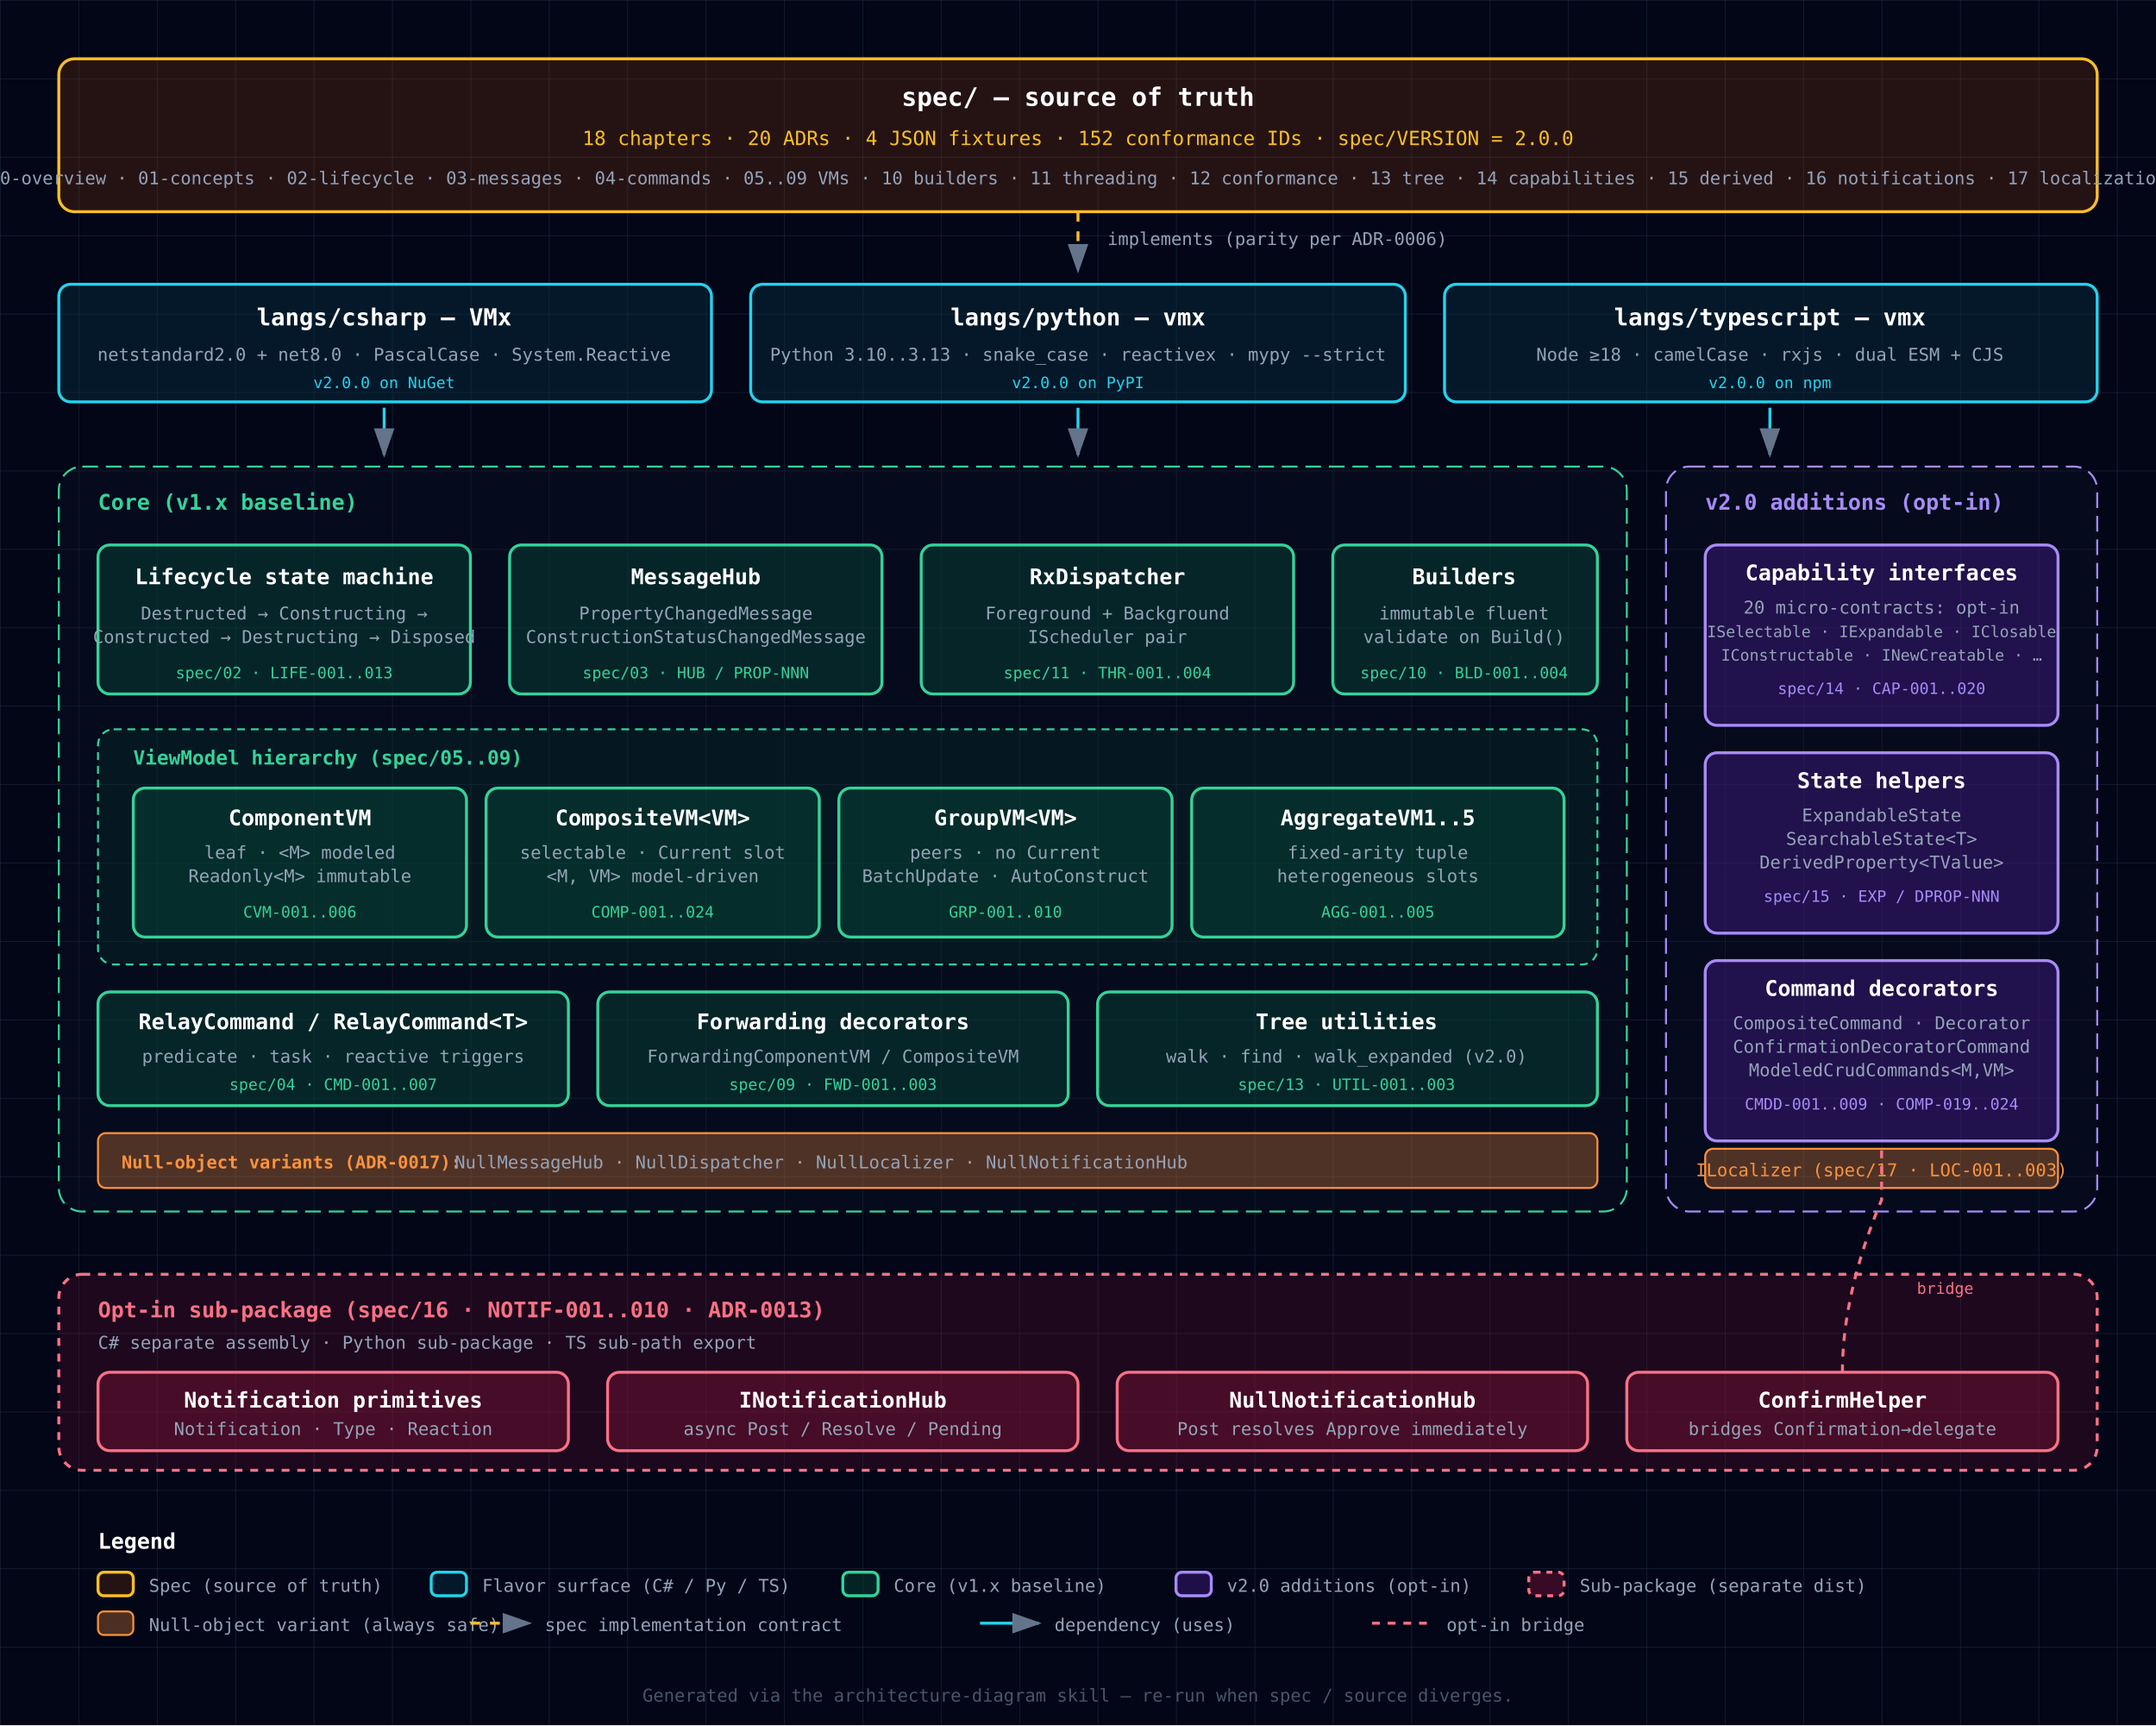
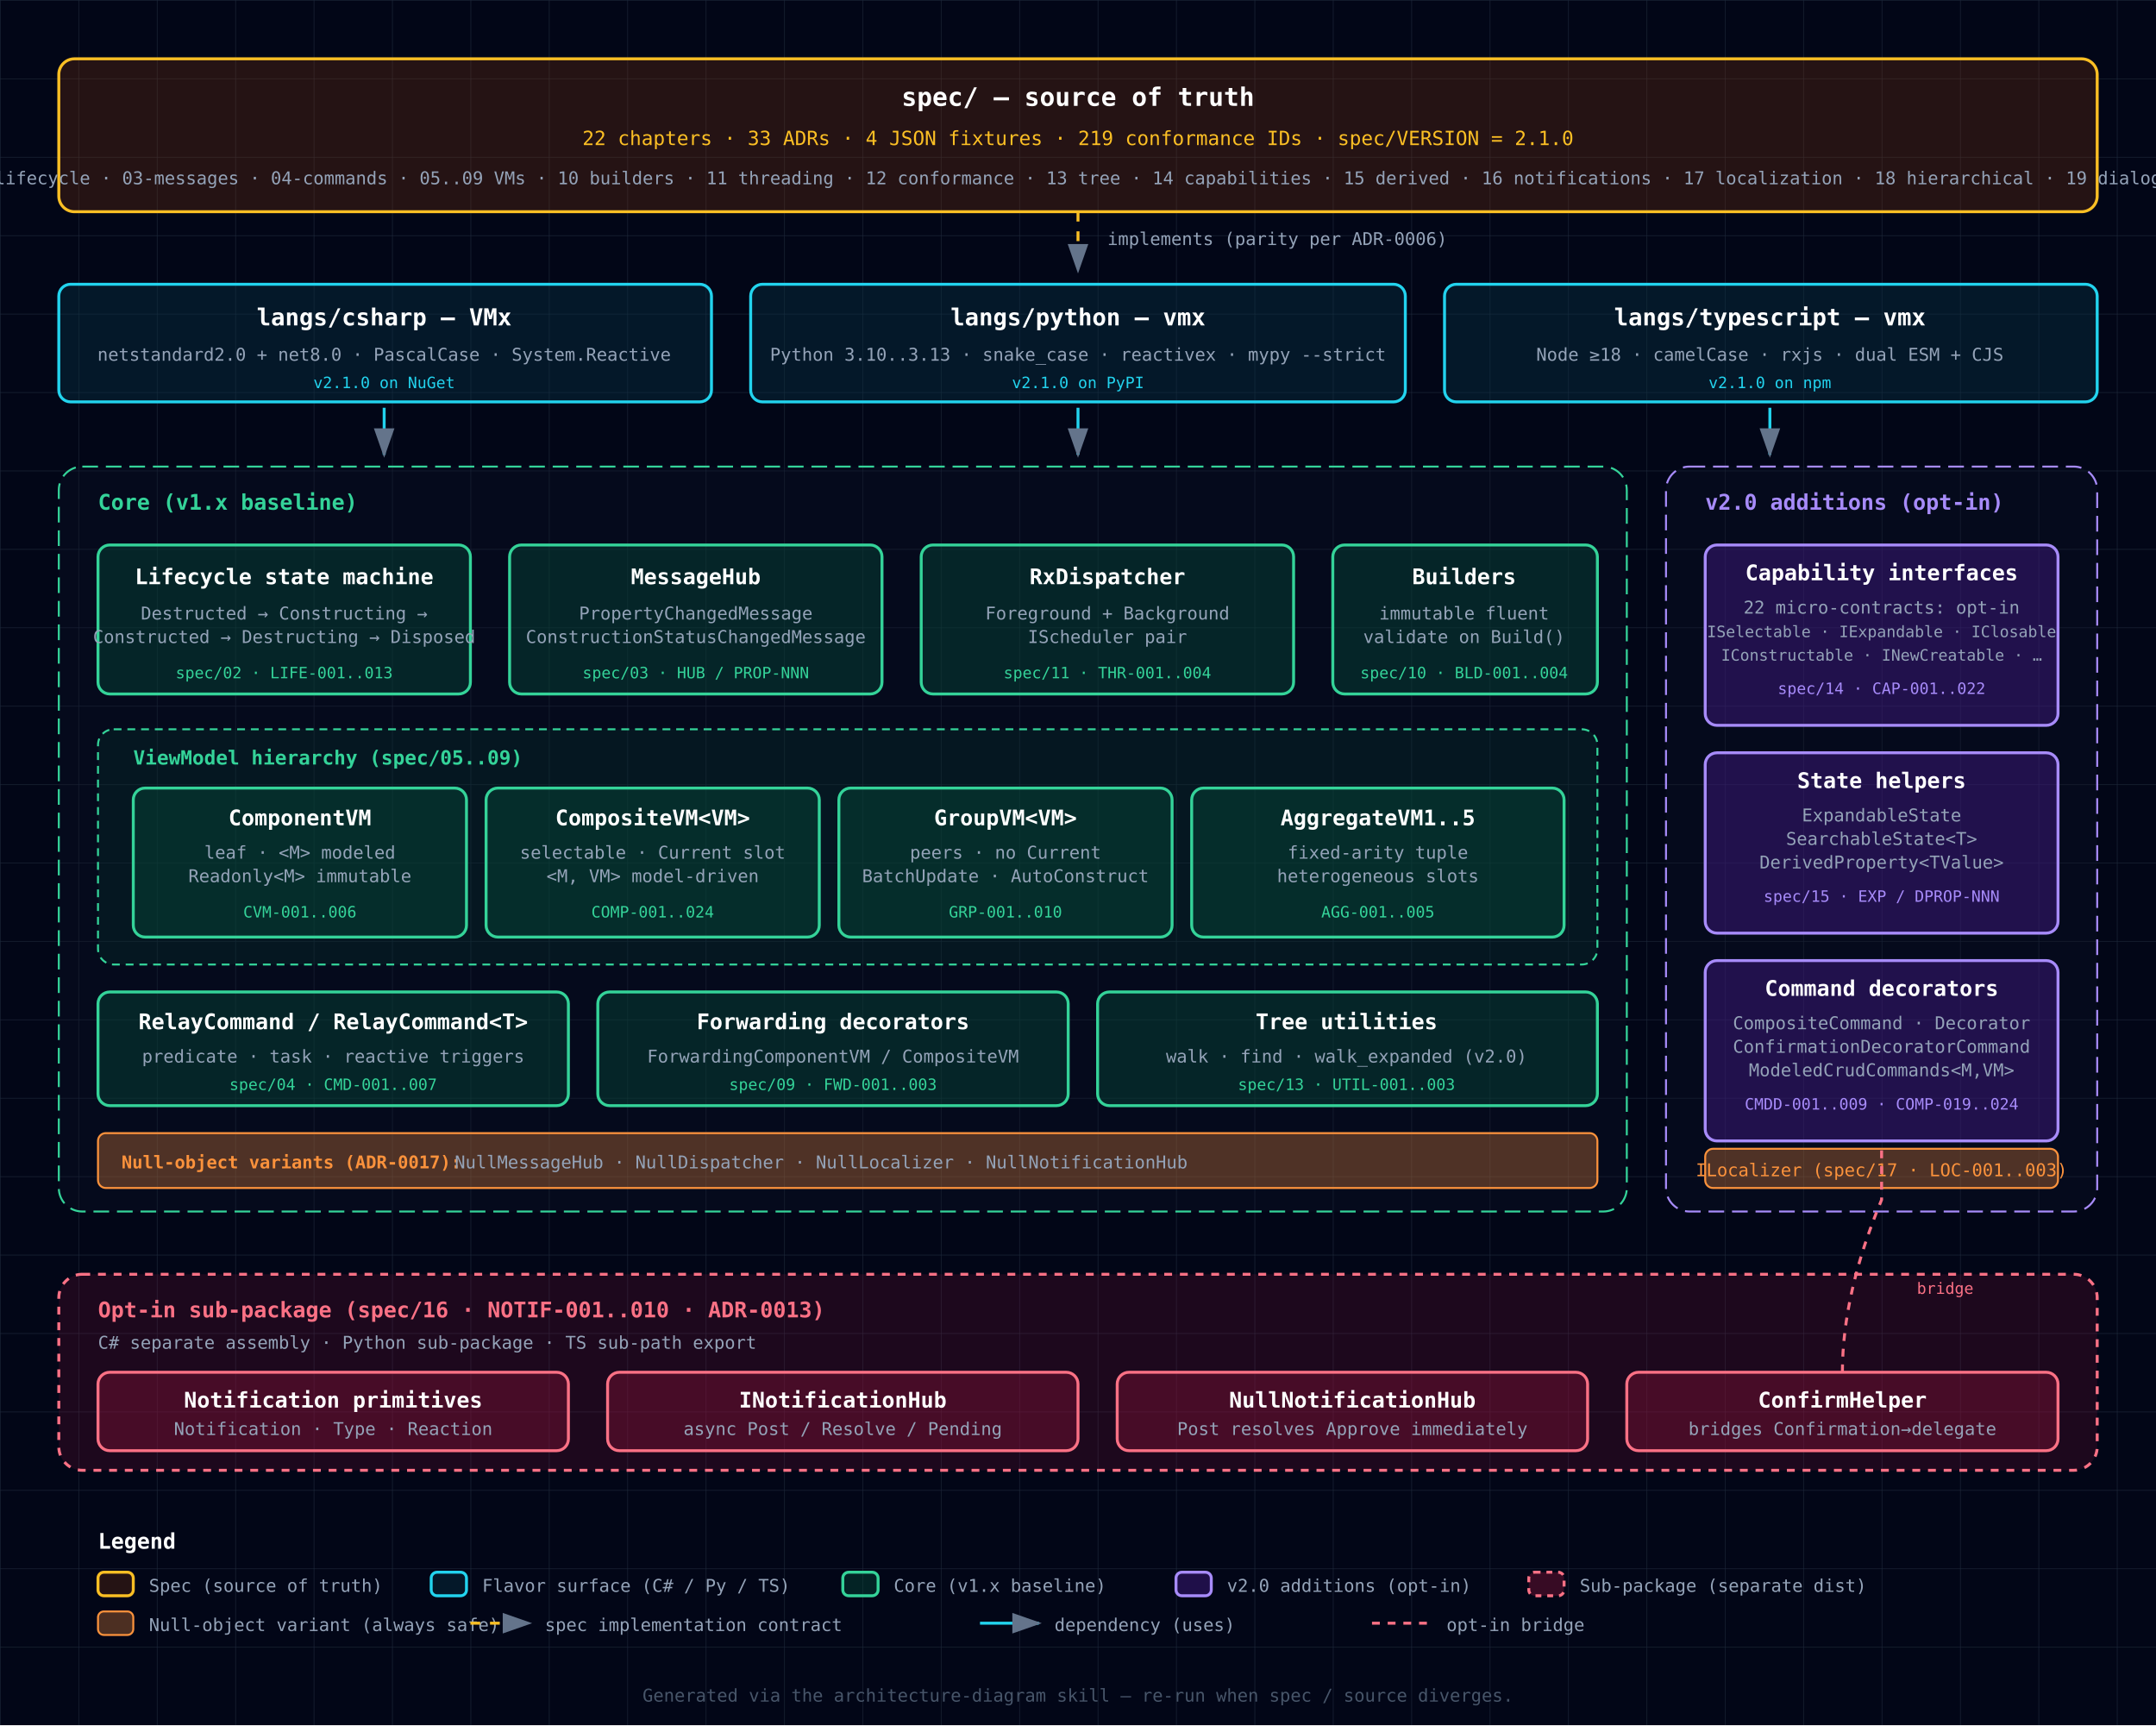
<svg xmlns="http://www.w3.org/2000/svg" viewBox="0 0 1100 880" width="1100" height="880" font-family="ui-monospace, 'JetBrains Mono', Menlo, Consolas, monospace">
  <defs>
    <marker id="arrowhead" markerWidth="10" markerHeight="7" refX="9" refY="3.5" orient="auto">
      <polygon points="0 0, 10 3.5, 0 7" fill="#64748b" />
    </marker>
    <pattern id="grid" width="40" height="40" patternUnits="userSpaceOnUse">
      <path d="M 40 0 L 0 0 0 40" fill="none" stroke="#1e293b" stroke-width="0.5" />
    </pattern>
  </defs>
  <rect width="100%" height="100%" fill="#020617" />
  <rect width="100%" height="100%" fill="url(#grid)" />
  <rect x="30" y="30" width="1040" height="78" rx="8" fill="rgba(120, 53, 15, 0.3)" stroke="#fbbf24" stroke-width="1.5" />
  <text x="550" y="54" fill="white" font-size="13" font-weight="700" text-anchor="middle">spec/ — source of truth</text>
-   <text x="550" y="74" fill="#fbbf24" font-size="10" text-anchor="middle">18 chapters · 20 ADRs · 4 JSON fixtures · 152 conformance IDs · spec/VERSION = 2.0.0</text>
-   <text x="550" y="94" fill="#94a3b8" font-size="9" text-anchor="middle">00-overview · 01-concepts · 02-lifecycle · 03-messages · 04-commands · 05..09 VMs · 10 builders · 11 threading · 12 conformance · 13 tree · 14 capabilities · 15 derived · 16 notifications · 17 localization</text>
+   <text x="550" y="74" fill="#fbbf24" font-size="10" text-anchor="middle">22 chapters · 33 ADRs · 4 JSON fixtures · 219 conformance IDs · spec/VERSION = 2.1.0</text>
+   <text x="550" y="94" fill="#94a3b8" font-size="9" text-anchor="middle">00-overview · 01-concepts · 02-lifecycle · 03-messages · 04-commands · 05..09 VMs · 10 builders · 11 threading · 12 conformance · 13 tree · 14 capabilities · 15 derived · 16 notifications · 17 localization · 18 hierarchical · 19 dialogs · 20 form-vm · 21 collections</text>
  <line x1="550" y1="108" x2="550" y2="138" stroke="#fbbf24" stroke-width="1.5" stroke-dasharray="5,5" marker-end="url(#arrowhead)" />
  <text x="565" y="125" fill="#94a3b8" font-size="9">implements (parity per ADR-0006)</text>
  <rect x="30" y="145" width="333" height="60" rx="6" fill="rgba(8, 51, 68, 0.4)" stroke="#22d3ee" stroke-width="1.5" />
  <text x="196" y="166" fill="white" font-size="12" font-weight="600" text-anchor="middle">langs/csharp — VMx</text>
  <text x="196" y="184" fill="#94a3b8" font-size="9" text-anchor="middle">netstandard2.0 + net8.0 · PascalCase · System.Reactive</text>
-   <text x="196" y="198" fill="#22d3ee" font-size="8" text-anchor="middle">v2.0.0 on NuGet</text>
+   <text x="196" y="198" fill="#22d3ee" font-size="8" text-anchor="middle">v2.1.0 on NuGet</text>
  <rect x="383" y="145" width="334" height="60" rx="6" fill="rgba(8, 51, 68, 0.4)" stroke="#22d3ee" stroke-width="1.5" />
  <text x="550" y="166" fill="white" font-size="12" font-weight="600" text-anchor="middle">langs/python — vmx</text>
  <text x="550" y="184" fill="#94a3b8" font-size="9" text-anchor="middle">Python 3.10..3.13 · snake_case · reactivex · mypy --strict</text>
-   <text x="550" y="198" fill="#22d3ee" font-size="8" text-anchor="middle">v2.0.0 on PyPI</text>
+   <text x="550" y="198" fill="#22d3ee" font-size="8" text-anchor="middle">v2.1.0 on PyPI</text>
  <rect x="737" y="145" width="333" height="60" rx="6" fill="rgba(8, 51, 68, 0.4)" stroke="#22d3ee" stroke-width="1.5" />
  <text x="903" y="166" fill="white" font-size="12" font-weight="600" text-anchor="middle">langs/typescript — vmx</text>
  <text x="903" y="184" fill="#94a3b8" font-size="9" text-anchor="middle">Node ≥18 · camelCase · rxjs · dual ESM + CJS</text>
-   <text x="903" y="198" fill="#22d3ee" font-size="8" text-anchor="middle">v2.0.0 on npm</text>
+   <text x="903" y="198" fill="#22d3ee" font-size="8" text-anchor="middle">v2.1.0 on npm</text>
  <line x1="196" y1="208" x2="196" y2="232" stroke="#22d3ee" stroke-width="1.5" marker-end="url(#arrowhead)" />
  <line x1="550" y1="208" x2="550" y2="232" stroke="#22d3ee" stroke-width="1.5" marker-end="url(#arrowhead)" />
  <line x1="903" y1="208" x2="903" y2="232" stroke="#22d3ee" stroke-width="1.5" marker-end="url(#arrowhead)" />
  <rect x="30" y="238" width="800" height="380" rx="12" fill="rgba(15, 23, 42, 0.3)" stroke="#34d399" stroke-width="1" stroke-dasharray="8,4" />
  <text x="50" y="260" fill="#34d399" font-size="11" font-weight="700">Core (v1.x baseline)</text>
  <rect x="50" y="278" width="190" height="76" rx="6" fill="rgba(6, 78, 59, 0.4)" stroke="#34d399" stroke-width="1.5" />
  <text x="145" y="298" fill="white" font-size="11" font-weight="600" text-anchor="middle">Lifecycle state machine</text>
  <text x="145" y="316" fill="#94a3b8" font-size="9" text-anchor="middle">Destructed → Constructing →</text>
  <text x="145" y="328" fill="#94a3b8" font-size="9" text-anchor="middle">Constructed → Destructing → Disposed</text>
  <text x="145" y="346" fill="#34d399" font-size="8" text-anchor="middle">spec/02 · LIFE-001..013</text>
  <rect x="260" y="278" width="190" height="76" rx="6" fill="rgba(6, 78, 59, 0.4)" stroke="#34d399" stroke-width="1.5" />
  <text x="355" y="298" fill="white" font-size="11" font-weight="600" text-anchor="middle">MessageHub</text>
  <text x="355" y="316" fill="#94a3b8" font-size="9" text-anchor="middle">PropertyChangedMessage</text>
  <text x="355" y="328" fill="#94a3b8" font-size="9" text-anchor="middle">ConstructionStatusChangedMessage</text>
  <text x="355" y="346" fill="#34d399" font-size="8" text-anchor="middle">spec/03 · HUB / PROP-NNN</text>
  <rect x="470" y="278" width="190" height="76" rx="6" fill="rgba(6, 78, 59, 0.4)" stroke="#34d399" stroke-width="1.5" />
  <text x="565" y="298" fill="white" font-size="11" font-weight="600" text-anchor="middle">RxDispatcher</text>
  <text x="565" y="316" fill="#94a3b8" font-size="9" text-anchor="middle">Foreground + Background</text>
  <text x="565" y="328" fill="#94a3b8" font-size="9" text-anchor="middle">IScheduler pair</text>
  <text x="565" y="346" fill="#34d399" font-size="8" text-anchor="middle">spec/11 · THR-001..004</text>
  <rect x="680" y="278" width="135" height="76" rx="6" fill="rgba(6, 78, 59, 0.4)" stroke="#34d399" stroke-width="1.5" />
  <text x="747" y="298" fill="white" font-size="11" font-weight="600" text-anchor="middle">Builders</text>
  <text x="747" y="316" fill="#94a3b8" font-size="9" text-anchor="middle">immutable fluent</text>
  <text x="747" y="328" fill="#94a3b8" font-size="9" text-anchor="middle">validate on Build()</text>
  <text x="747" y="346" fill="#34d399" font-size="8" text-anchor="middle">spec/10 · BLD-001..004</text>
  <rect x="50" y="372" width="765" height="120" rx="8" fill="rgba(6, 78, 59, 0.2)" stroke="#34d399" stroke-width="1" stroke-dasharray="4,3" />
  <text x="68" y="390" fill="#34d399" font-size="10" font-weight="700">ViewModel hierarchy (spec/05..09)</text>
  <rect x="68" y="402" width="170" height="76" rx="6" fill="rgba(6, 78, 59, 0.4)" stroke="#34d399" stroke-width="1.5" />
  <text x="153" y="421" fill="white" font-size="11" font-weight="600" text-anchor="middle">ComponentVM</text>
  <text x="153" y="438" fill="#94a3b8" font-size="9" text-anchor="middle">leaf · &lt;M&gt; modeled</text>
  <text x="153" y="450" fill="#94a3b8" font-size="9" text-anchor="middle">Readonly&lt;M&gt; immutable</text>
  <text x="153" y="468" fill="#34d399" font-size="8" text-anchor="middle">CVM-001..006</text>
  <rect x="248" y="402" width="170" height="76" rx="6" fill="rgba(6, 78, 59, 0.4)" stroke="#34d399" stroke-width="1.5" />
  <text x="333" y="421" fill="white" font-size="11" font-weight="600" text-anchor="middle">CompositeVM&lt;VM&gt;</text>
  <text x="333" y="438" fill="#94a3b8" font-size="9" text-anchor="middle">selectable · Current slot</text>
  <text x="333" y="450" fill="#94a3b8" font-size="9" text-anchor="middle">&lt;M, VM&gt; model-driven</text>
  <text x="333" y="468" fill="#34d399" font-size="8" text-anchor="middle">COMP-001..024</text>
  <rect x="428" y="402" width="170" height="76" rx="6" fill="rgba(6, 78, 59, 0.4)" stroke="#34d399" stroke-width="1.5" />
  <text x="513" y="421" fill="white" font-size="11" font-weight="600" text-anchor="middle">GroupVM&lt;VM&gt;</text>
  <text x="513" y="438" fill="#94a3b8" font-size="9" text-anchor="middle">peers · no Current</text>
  <text x="513" y="450" fill="#94a3b8" font-size="9" text-anchor="middle">BatchUpdate · AutoConstruct</text>
  <text x="513" y="468" fill="#34d399" font-size="8" text-anchor="middle">GRP-001..010</text>
  <rect x="608" y="402" width="190" height="76" rx="6" fill="rgba(6, 78, 59, 0.4)" stroke="#34d399" stroke-width="1.5" />
  <text x="703" y="421" fill="white" font-size="11" font-weight="600" text-anchor="middle">AggregateVM1..5</text>
  <text x="703" y="438" fill="#94a3b8" font-size="9" text-anchor="middle">fixed-arity tuple</text>
  <text x="703" y="450" fill="#94a3b8" font-size="9" text-anchor="middle">heterogeneous slots</text>
  <text x="703" y="468" fill="#34d399" font-size="8" text-anchor="middle">AGG-001..005</text>
  <rect x="50" y="506" width="240" height="58" rx="6" fill="rgba(6, 78, 59, 0.4)" stroke="#34d399" stroke-width="1.5" />
  <text x="170" y="525" fill="white" font-size="11" font-weight="600" text-anchor="middle">RelayCommand / RelayCommand&lt;T&gt;</text>
  <text x="170" y="542" fill="#94a3b8" font-size="9" text-anchor="middle">predicate · task · reactive triggers</text>
  <text x="170" y="556" fill="#34d399" font-size="8" text-anchor="middle">spec/04 · CMD-001..007</text>
  <rect x="305" y="506" width="240" height="58" rx="6" fill="rgba(6, 78, 59, 0.4)" stroke="#34d399" stroke-width="1.5" />
  <text x="425" y="525" fill="white" font-size="11" font-weight="600" text-anchor="middle">Forwarding decorators</text>
  <text x="425" y="542" fill="#94a3b8" font-size="9" text-anchor="middle">ForwardingComponentVM / CompositeVM</text>
  <text x="425" y="556" fill="#34d399" font-size="8" text-anchor="middle">spec/09 · FWD-001..003</text>
  <rect x="560" y="506" width="255" height="58" rx="6" fill="rgba(6, 78, 59, 0.4)" stroke="#34d399" stroke-width="1.5" />
  <text x="687" y="525" fill="white" font-size="11" font-weight="600" text-anchor="middle">Tree utilities</text>
  <text x="687" y="542" fill="#94a3b8" font-size="9" text-anchor="middle">walk · find · walk_expanded (v2.0)</text>
  <text x="687" y="556" fill="#34d399" font-size="8" text-anchor="middle">spec/13 · UTIL-001..003</text>
  <rect x="50" y="578" width="765" height="28" rx="4" fill="rgba(251, 146, 60, 0.3)" stroke="#fb923c" stroke-width="1" />
  <text x="62" y="596" fill="#fb923c" font-size="9" font-weight="600">Null-object variants (ADR-0017):</text>
  <text x="232" y="596" fill="#94a3b8" font-size="9">NullMessageHub  ·  NullDispatcher  ·  NullLocalizer  ·  NullNotificationHub</text>
  <rect x="850" y="238" width="220" height="380" rx="12" fill="rgba(15, 23, 42, 0.3)" stroke="#a78bfa" stroke-width="1" stroke-dasharray="8,4" />
  <text x="870" y="260" fill="#a78bfa" font-size="11" font-weight="700">v2.0 additions (opt-in)</text>
  <rect x="870" y="278" width="180" height="92" rx="6" fill="rgba(76, 29, 149, 0.4)" stroke="#a78bfa" stroke-width="1.5" />
  <text x="960" y="296" fill="white" font-size="11" font-weight="600" text-anchor="middle">Capability interfaces</text>
-   <text x="960" y="313" fill="#94a3b8" font-size="9" text-anchor="middle">20 micro-contracts: opt-in</text>
+   <text x="960" y="313" fill="#94a3b8" font-size="9" text-anchor="middle">22 micro-contracts: opt-in</text>
  <text x="960" y="325" fill="#94a3b8" font-size="8" text-anchor="middle">ISelectable · IExpandable · IClosable</text>
  <text x="960" y="337" fill="#94a3b8" font-size="8" text-anchor="middle">IConstructable · INewCreatable · …</text>
-   <text x="960" y="354" fill="#a78bfa" font-size="8" text-anchor="middle">spec/14 · CAP-001..020</text>
+   <text x="960" y="354" fill="#a78bfa" font-size="8" text-anchor="middle">spec/14 · CAP-001..022</text>
  <rect x="870" y="384" width="180" height="92" rx="6" fill="rgba(76, 29, 149, 0.4)" stroke="#a78bfa" stroke-width="1.5" />
  <text x="960" y="402" fill="white" font-size="11" font-weight="600" text-anchor="middle">State helpers</text>
  <text x="960" y="419" fill="#94a3b8" font-size="9" text-anchor="middle">ExpandableState</text>
  <text x="960" y="431" fill="#94a3b8" font-size="9" text-anchor="middle">SearchableState&lt;T&gt;</text>
  <text x="960" y="443" fill="#94a3b8" font-size="9" text-anchor="middle">DerivedProperty&lt;TValue&gt;</text>
  <text x="960" y="460" fill="#a78bfa" font-size="8" text-anchor="middle">spec/15 · EXP / DPROP-NNN</text>
  <rect x="870" y="490" width="180" height="92" rx="6" fill="rgba(76, 29, 149, 0.4)" stroke="#a78bfa" stroke-width="1.5" />
  <text x="960" y="508" fill="white" font-size="11" font-weight="600" text-anchor="middle">Command decorators</text>
  <text x="960" y="525" fill="#94a3b8" font-size="9" text-anchor="middle">CompositeCommand · Decorator</text>
  <text x="960" y="537" fill="#94a3b8" font-size="9" text-anchor="middle">ConfirmationDecoratorCommand</text>
  <text x="960" y="549" fill="#94a3b8" font-size="9" text-anchor="middle">ModeledCrudCommands&lt;M,VM&gt;</text>
  <text x="960" y="566" fill="#a78bfa" font-size="8" text-anchor="middle">CMDD-001..009 · COMP-019..024</text>
  <rect x="870" y="586" width="180" height="20" rx="4" fill="rgba(251, 146, 60, 0.3)" stroke="#fb923c" stroke-width="1" />
  <text x="960" y="600" fill="#fb923c" font-size="9" text-anchor="middle">ILocalizer (spec/17 · LOC-001..003)</text>
  <rect x="30" y="650" width="1040" height="100" rx="12" fill="rgba(136, 19, 55, 0.2)" stroke="#fb7185" stroke-width="1.5" stroke-dasharray="4,4" />
  <text x="50" y="672" fill="#fb7185" font-size="11" font-weight="700">Opt-in sub-package (spec/16 · NOTIF-001..010 · ADR-0013)</text>
  <text x="50" y="688" fill="#94a3b8" font-size="9">C# separate assembly · Python sub-package · TS sub-path export</text>
  <rect x="50" y="700" width="240" height="40" rx="6" fill="rgba(136, 19, 55, 0.4)" stroke="#fb7185" stroke-width="1.5" />
  <text x="170" y="718" fill="white" font-size="11" font-weight="600" text-anchor="middle">Notification primitives</text>
  <text x="170" y="732" fill="#94a3b8" font-size="9" text-anchor="middle">Notification · Type · Reaction</text>
  <rect x="310" y="700" width="240" height="40" rx="6" fill="rgba(136, 19, 55, 0.4)" stroke="#fb7185" stroke-width="1.5" />
  <text x="430" y="718" fill="white" font-size="11" font-weight="600" text-anchor="middle">INotificationHub</text>
  <text x="430" y="732" fill="#94a3b8" font-size="9" text-anchor="middle">async Post / Resolve / Pending</text>
  <rect x="570" y="700" width="240" height="40" rx="6" fill="rgba(136, 19, 55, 0.4)" stroke="#fb7185" stroke-width="1.5" />
  <text x="690" y="718" fill="white" font-size="11" font-weight="600" text-anchor="middle">NullNotificationHub</text>
  <text x="690" y="732" fill="#94a3b8" font-size="9" text-anchor="middle">Post resolves Approve immediately</text>
  <rect x="830" y="700" width="220" height="40" rx="6" fill="rgba(136, 19, 55, 0.4)" stroke="#fb7185" stroke-width="1.5" />
  <text x="940" y="718" fill="white" font-size="11" font-weight="600" text-anchor="middle">ConfirmHelper</text>
  <text x="940" y="732" fill="#94a3b8" font-size="9" text-anchor="middle">bridges Confirmation→delegate</text>
  <path d="M 940 700 Q 940 660 960 612 L 960 586" fill="none" stroke="#fb7185" stroke-width="1.5" stroke-dasharray="4,4" />
  <text x="978" y="660" fill="#fb7185" font-size="8">bridge</text>
  <text x="50" y="790" fill="white" font-size="11" font-weight="700">Legend</text>
  <rect x="50" y="802" width="18" height="12" rx="3" fill="rgba(120, 53, 15, 0.3)" stroke="#fbbf24" stroke-width="1.5" />
  <text x="76" y="812" fill="#94a3b8" font-size="9">Spec (source of truth)</text>
  <rect x="220" y="802" width="18" height="12" rx="3" fill="rgba(8, 51, 68, 0.4)" stroke="#22d3ee" stroke-width="1.5" />
  <text x="246" y="812" fill="#94a3b8" font-size="9">Flavor surface (C# / Py / TS)</text>
  <rect x="430" y="802" width="18" height="12" rx="3" fill="rgba(6, 78, 59, 0.4)" stroke="#34d399" stroke-width="1.5" />
  <text x="456" y="812" fill="#94a3b8" font-size="9">Core (v1.x baseline)</text>
  <rect x="600" y="802" width="18" height="12" rx="3" fill="rgba(76, 29, 149, 0.4)" stroke="#a78bfa" stroke-width="1.5" />
  <text x="626" y="812" fill="#94a3b8" font-size="9">v2.0 additions (opt-in)</text>
  <rect x="780" y="802" width="18" height="12" rx="3" fill="rgba(136, 19, 55, 0.4)" stroke="#fb7185" stroke-width="1.5" stroke-dasharray="3,3" />
  <text x="806" y="812" fill="#94a3b8" font-size="9">Sub-package (separate dist)</text>
  <rect x="50" y="822" width="18" height="12" rx="3" fill="rgba(251, 146, 60, 0.3)" stroke="#fb923c" stroke-width="1" />
  <text x="76" y="832" fill="#94a3b8" font-size="9">Null-object variant (always safe)</text>
  <line x1="240" y1="828" x2="270" y2="828" stroke="#fbbf24" stroke-width="1.5" stroke-dasharray="5,5" marker-end="url(#arrowhead)" />
  <text x="278" y="832" fill="#94a3b8" font-size="9">spec implementation contract</text>
  <line x1="500" y1="828" x2="530" y2="828" stroke="#22d3ee" stroke-width="1.5" marker-end="url(#arrowhead)" />
  <text x="538" y="832" fill="#94a3b8" font-size="9">dependency (uses)</text>
  <line x1="700" y1="828" x2="730" y2="828" stroke="#fb7185" stroke-width="1.5" stroke-dasharray="4,4" />
  <text x="738" y="832" fill="#94a3b8" font-size="9">opt-in bridge</text>
  <text x="550" y="868" fill="#475569" font-size="9" text-anchor="middle">Generated via the architecture-diagram skill — re-run when spec / source diverges.</text>
</svg>
